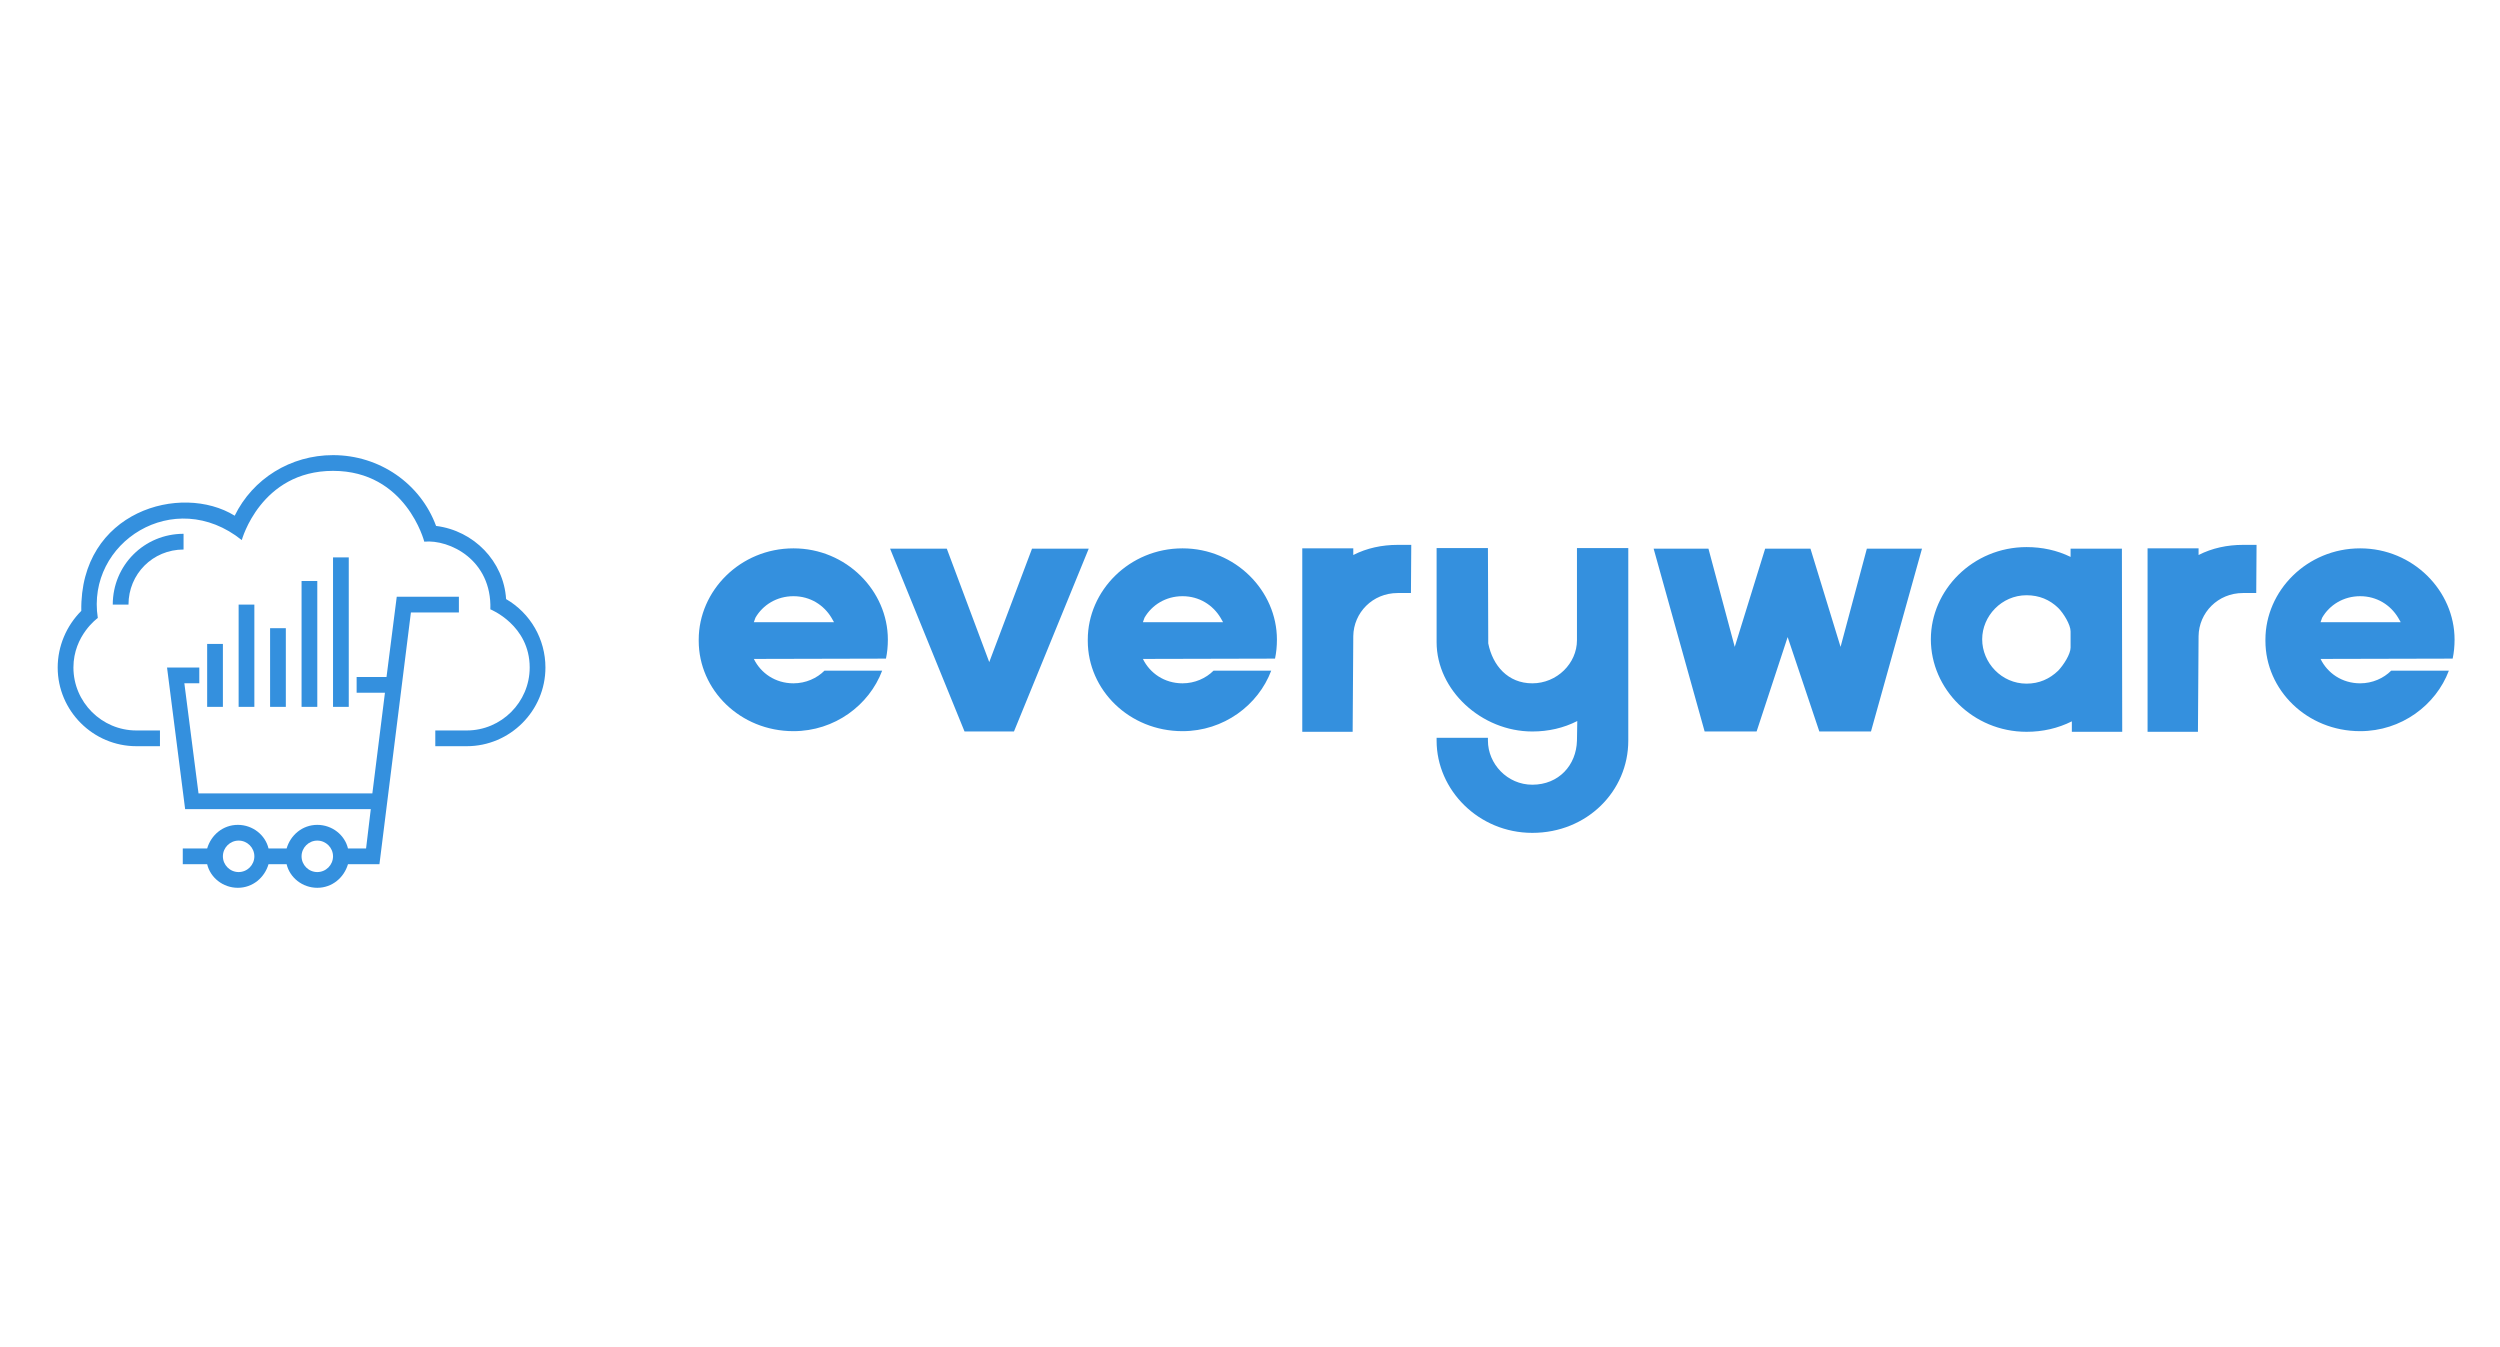
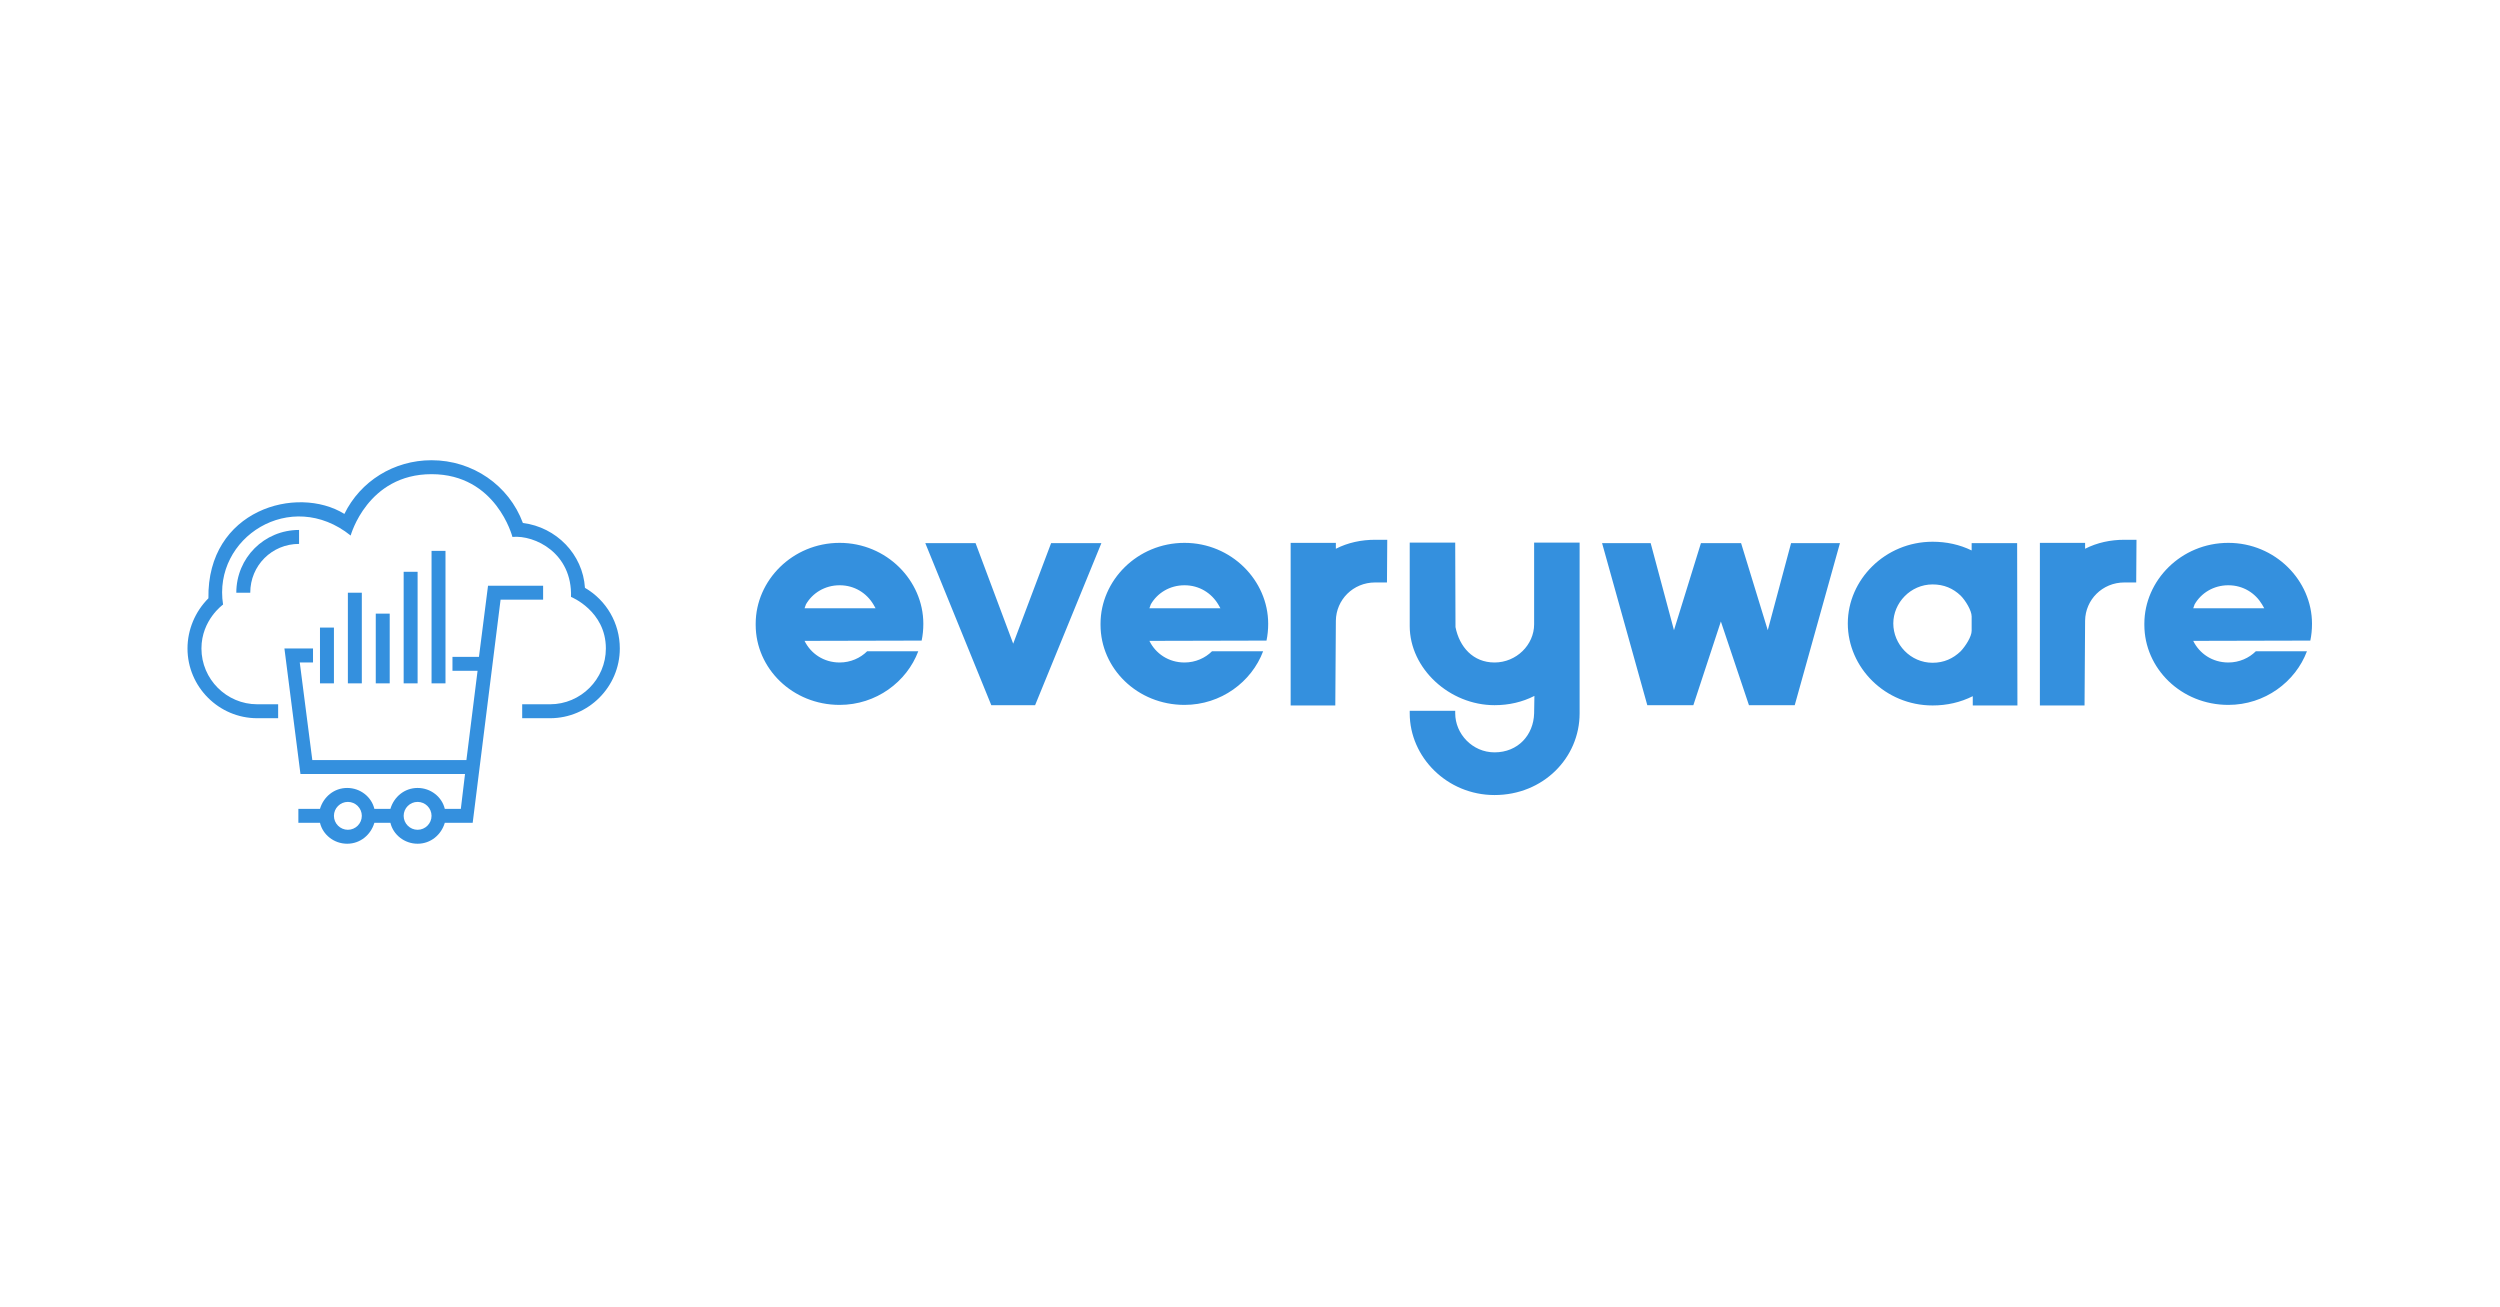
- <svg xmlns="http://www.w3.org/2000/svg" viewBox="-13 -55 390 210" class="looka-1j8o68f">
+ <svg xmlns="http://www.w3.org/2000/svg" viewBox="-37 -65 440 230" class="looka-1j8o68f">
  <defs id="SvgjsDefs1021" />
  <g id="SvgjsG1022" featurekey="HKaMnE-0" transform="matrix(1.227209,0,0,1.227209,-4.613604,11.09116)" fill="#3490de">
    <g>
      <path d="M57.5,22.3c-0.3-4.8-4.1-8.7-8.9-9.3C46.6,7.6,41.4,4,35.5,4C30.1,4,25.3,7,23,11.7C16.2,7.5,3.3,11.1,3.5,23.8   c-1.9,1.9-3,4.5-3,7.2c0,5.5,4.5,10,10,10h3v-2h-3c-4.4,0-8-3.6-8-8c0-4.1,3.1-6.3,3.1-6.3c-1.5-9.6,9.7-16.8,18.3-9.9   c0,0,2.4-8.8,11.6-8.8c9.3,0,11.6,9,11.6,9c3.2-0.3,8.6,2.3,8.4,8.6c0,0,5,2,5,7.4c0,4.4-3.6,8-8,8h-4v2h4c5.5,0,10-4.5,10-10   C62.5,27.4,60.6,24.1,57.5,22.3z" />
      <path d="M7.5,23h2c0-3.9,3.1-7,7-7v-2C11.5,14,7.5,18,7.5,23z" />
      <path d="M51.5,22h-7.9l-1.3,10.2h-3.8v2h3.6L40.5,47H18.4l-1.8-14h1.9v-2h-4.1l2.3,18h23.6l-0.6,5h-2.3c-0.4-1.7-2-3-3.9-3   s-3.4,1.3-3.9,3h-2.3c-0.4-1.7-2-3-3.9-3s-3.4,1.3-3.9,3h-3.1v2h3.1c0.4,1.7,2,3,3.9,3s3.4-1.3,3.9-3h2.3c0.4,1.7,2,3,3.9,3   s3.4-1.3,3.9-3h4l4-32h6.1V22z M23.5,57c-1.1,0-2-0.9-2-2s0.9-2,2-2s2,0.9,2,2S24.6,57,23.5,57z M33.5,57c-1.1,0-2-0.9-2-2   s0.9-2,2-2s2,0.9,2,2S34.6,57,33.5,57z" />
      <rect x="19.5" y="28" width="2" height="8" />
      <rect x="23.5" y="23" width="2" height="13" />
      <rect x="27.5" y="26" width="2" height="10" />
      <rect x="31.5" y="20" width="2" height="16" />
      <rect x="35.5" y="17" width="2" height="19" />
    </g>
  </g>
  <g id="SvgjsG1023" featurekey="J3GnXt-0" transform="matrix(2.471247,0,0,2.471247,94.023,9.735772)" fill="#3490de">
    <path d="M0.8 14.18 c0 -3.08 2.62 -5.76 5.98 -5.76 c3.34 0 5.96 2.68 5.96 5.76 c0 0.42 -0.04 0.82 -0.12 1.2 l-8.34 0.02 c0.44 0.9 1.36 1.54 2.5 1.54 c0.78 0 1.48 -0.32 1.96 -0.8 l3.64 0 c-0.82 2.18 -3 3.82 -5.6 3.82 c-3.36 0 -5.98 -2.6 -5.98 -5.7 l0 -0.08 z M4.38 12.8 l-0.1 0.28 l5.06 0 l-0.16 -0.28 c-0.48 -0.8 -1.34 -1.36 -2.4 -1.36 s-1.94 0.56 -2.4 1.36 z M12.88 8.44 l4.7 11.54 l3.12 0 l4.72 -11.54 l-3.58 0 l-2.7 7.16 l-2.68 -7.16 l-3.58 0 z M25.36 14.18 c0 -3.08 2.62 -5.76 5.98 -5.76 c3.34 0 5.96 2.68 5.96 5.76 c0 0.42 -0.04 0.82 -0.12 1.2 l-8.34 0.02 c0.44 0.9 1.36 1.54 2.5 1.54 c0.78 0 1.48 -0.32 1.96 -0.8 l3.64 0 c-0.82 2.18 -3 3.82 -5.6 3.82 c-3.36 0 -5.98 -2.6 -5.98 -5.7 l0 -0.08 z M28.94 12.8 l-0.1 0.28 l5.06 0 l-0.16 -0.28 c-0.48 -0.8 -1.34 -1.36 -2.4 -1.36 s-1.94 0.56 -2.4 1.36 z M38.9 8.42 l0 11.58 l3.18 0 l0.04 -6.04 c0.02 -1.48 1.22 -2.72 2.8 -2.72 l0.84 0 l0.02 -3.04 l-0.86 0 c-0.98 0 -1.94 0.2 -2.8 0.64 l0 -0.42 l-3.22 0 z M47.38 20.56 c0 3.12 2.66 5.82 6.04 5.82 c3.46 0 6.06 -2.64 6.06 -5.82 l0 -12.16 l-3.24 0 l0 5.82 c0 1.46 -1.26 2.72 -2.82 2.72 c-1.54 0 -2.5 -1.12 -2.78 -2.52 l-0.02 -6.02 l-3.24 0 l0 5.94 c0 3.04 2.84 5.64 6.04 5.64 c1.02 0 1.98 -0.22 2.84 -0.66 l-0.02 1.24 c-0.04 1.54 -1.14 2.78 -2.82 2.78 c-1.58 0 -2.8 -1.32 -2.8 -2.78 l0 -0.18 l-3.24 0 l0 0.18 z M61.08 8.44 l3.22 11.54 l3.28 0 l1.96 -5.96 l2 5.96 l3.26 0 l3.22 -11.54 l-3.48 0 l-1.66 6.2 l-1.9 -6.2 l-2.86 0 l-1.92 6.2 l-1.66 -6.2 l-3.46 0 z M78.58 14.16 c0 3.14 2.66 5.84 6.04 5.84 c1.02 0 1.98 -0.22 2.86 -0.66 l0 0.66 l3.18 0 l-0.02 -11.56 l-3.24 0 l0 0.52 c-0.86 -0.42 -1.8 -0.62 -2.78 -0.62 c-3.38 0 -6.04 2.7 -6.04 5.82 z M86.62 16.14 c-0.54 0.52 -1.2 0.82 -2 0.82 c-1.58 0 -2.8 -1.32 -2.8 -2.8 c0 -1.46 1.22 -2.78 2.8 -2.78 c0.8 0 1.46 0.28 2 0.8 c0.34 0.34 0.78 1.06 0.78 1.48 l0 1.02 c0 0.42 -0.44 1.1 -0.78 1.46 z M92.26 8.42 l0 11.58 l3.18 0 l0.04 -6.04 c0.02 -1.48 1.22 -2.72 2.8 -2.72 l0.84 0 l0.02 -3.04 l-0.86 0 c-0.98 0 -1.94 0.2 -2.8 0.64 l0 -0.42 l-3.22 0 z M99.7 14.18 c0 -3.08 2.62 -5.76 5.98 -5.76 c3.34 0 5.96 2.68 5.96 5.76 c0 0.42 -0.04 0.82 -0.12 1.2 l-8.34 0.02 c0.44 0.9 1.36 1.54 2.5 1.54 c0.78 0 1.48 -0.32 1.96 -0.8 l3.64 0 c-0.82 2.18 -3 3.82 -5.6 3.82 c-3.36 0 -5.98 -2.6 -5.98 -5.7 l0 -0.08 z M103.28 12.8 l-0.1 0.28 l5.06 0 l-0.16 -0.28 c-0.48 -0.8 -1.34 -1.36 -2.4 -1.36 s-1.94 0.56 -2.4 1.36 z" />
  </g>
</svg>
